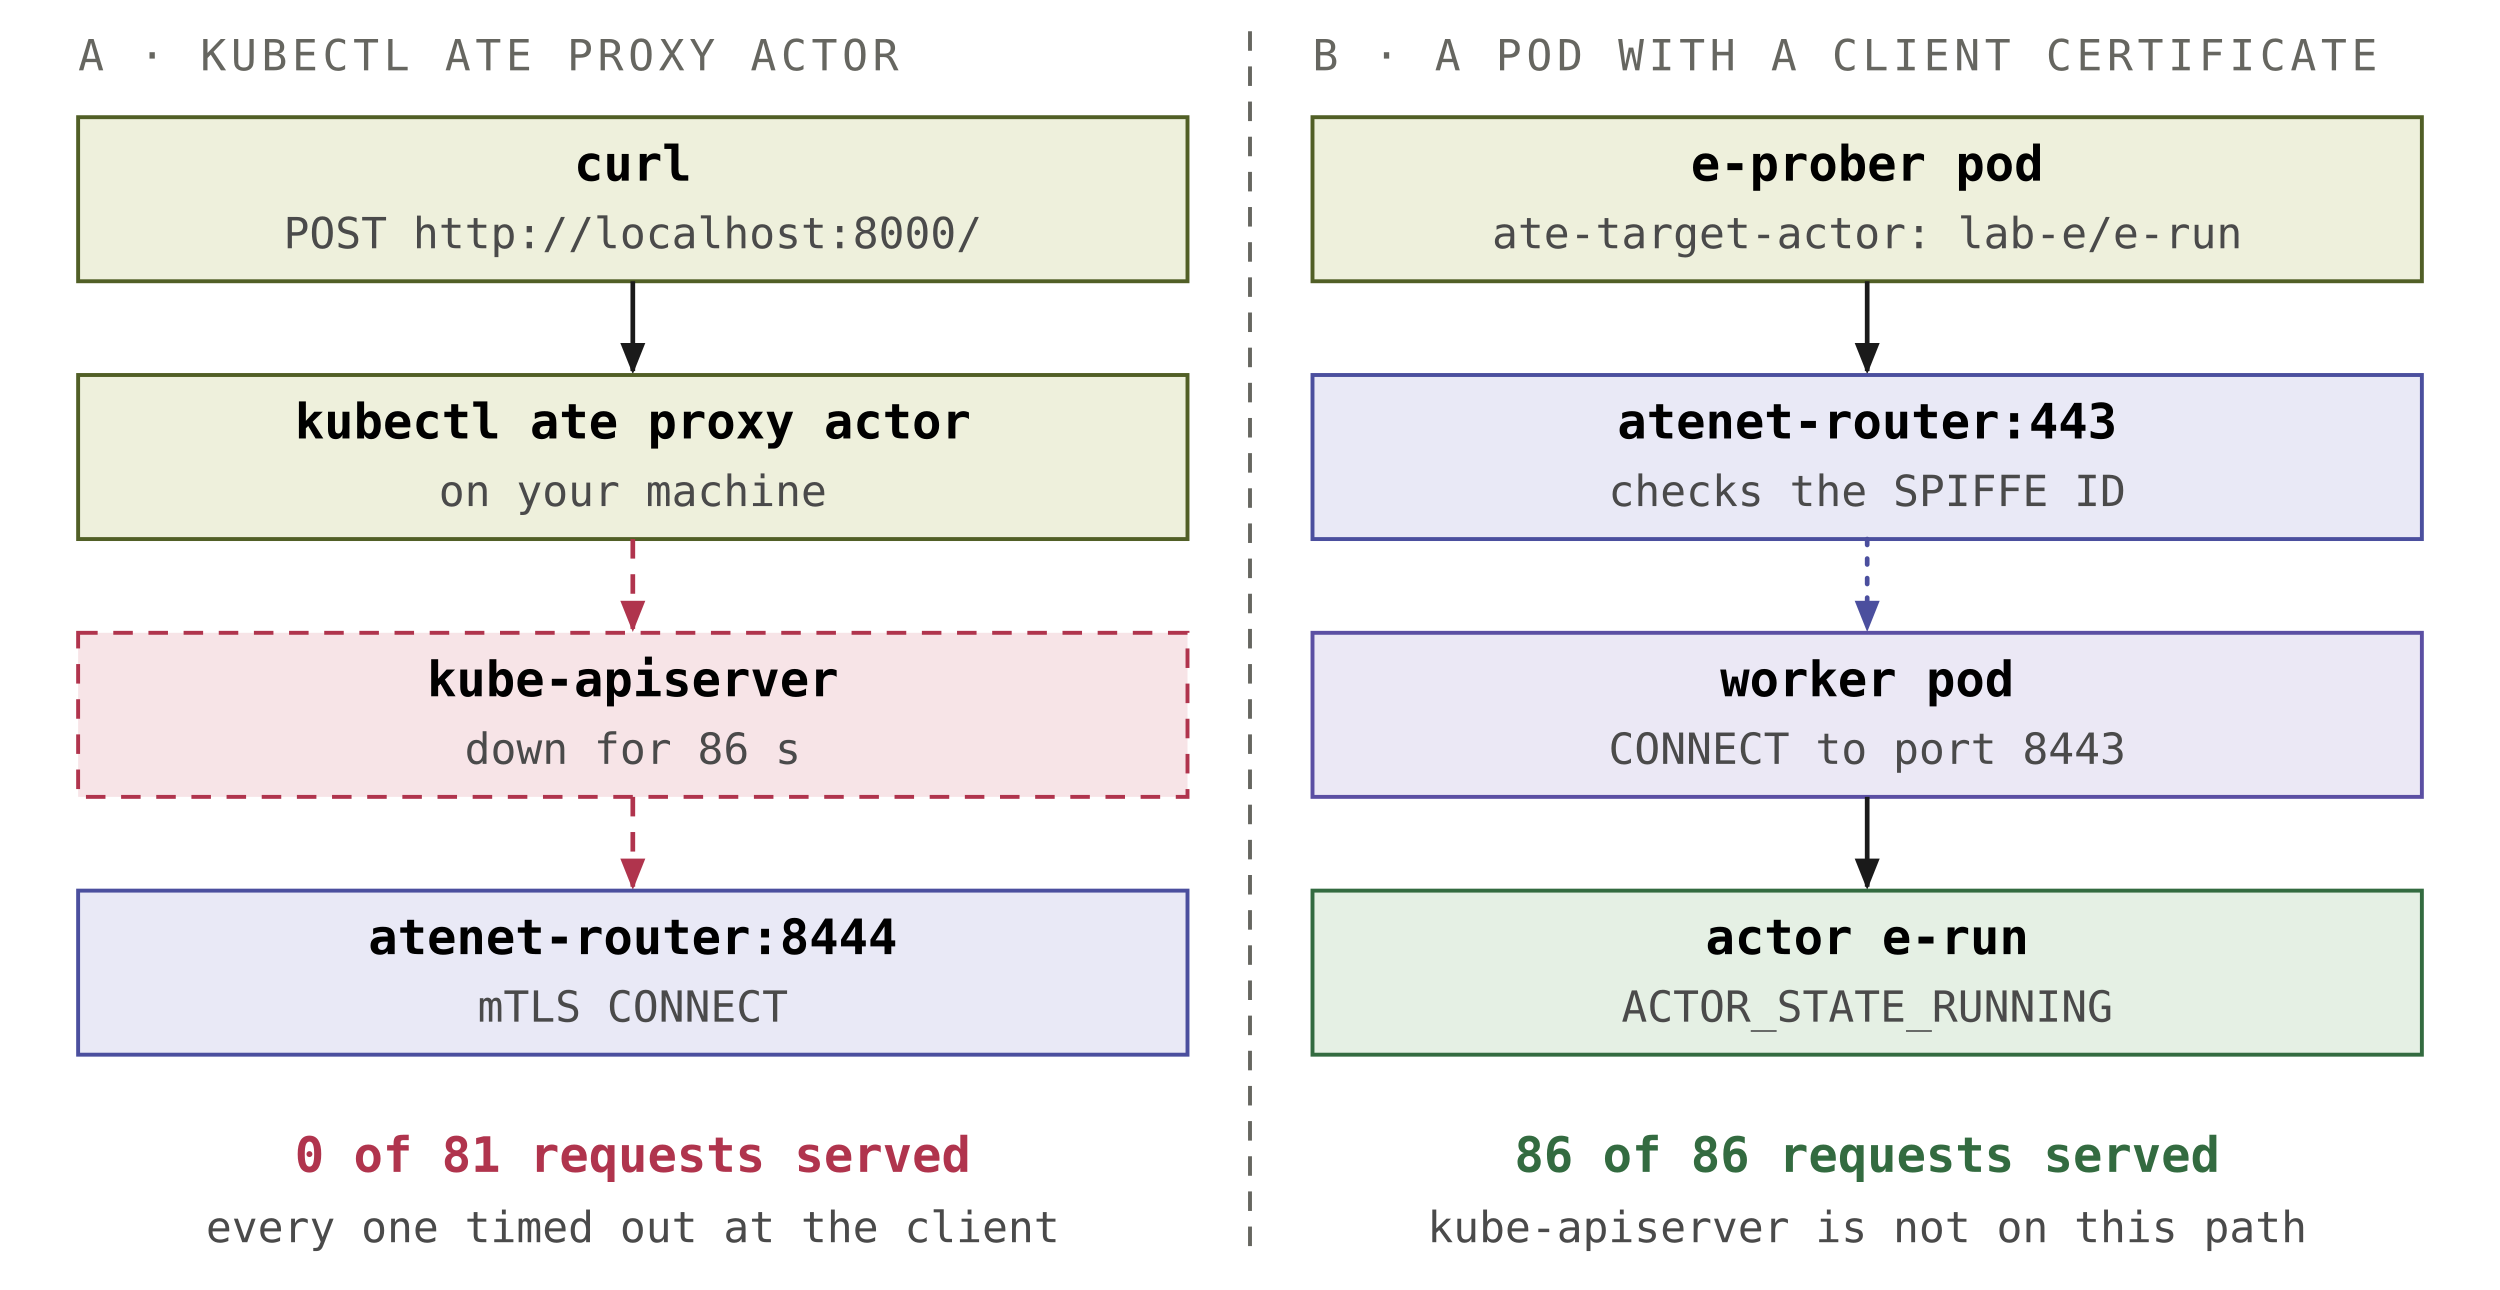
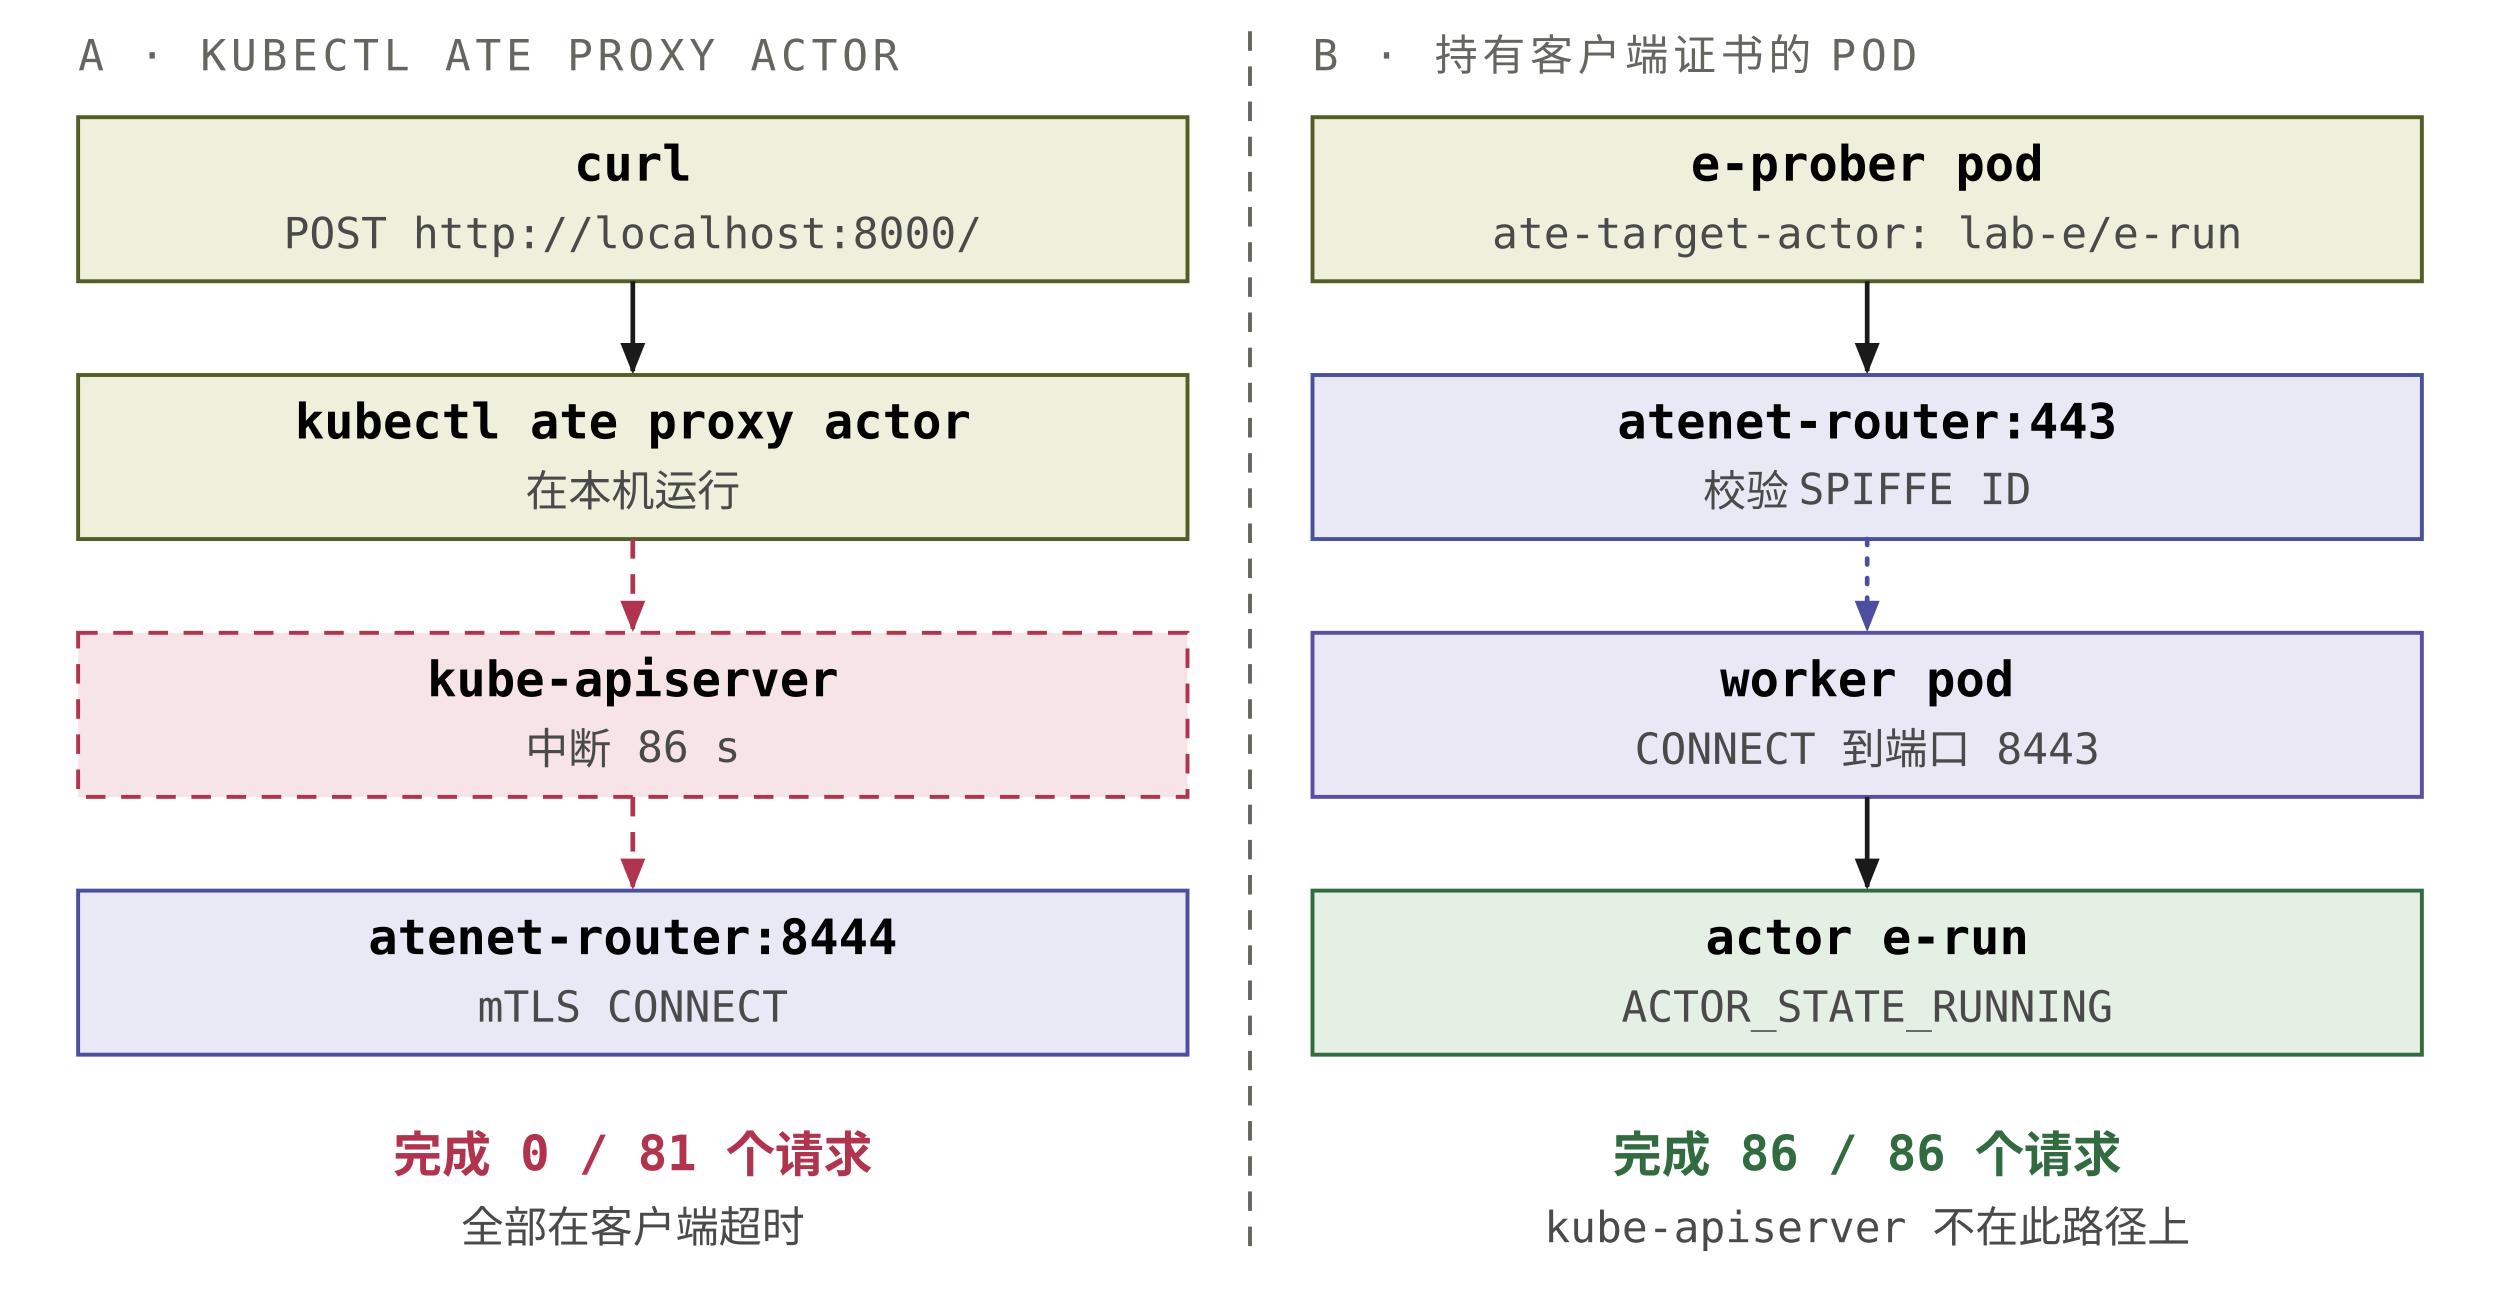
<svg xmlns="http://www.w3.org/2000/svg" viewBox="0 0 640 330" role="img" aria-labelledby="fig-2-3-title fig-2-3-desc" font-family="JetBrains Mono, ui-monospace, monospace">
  <defs>
    <marker id="fig-2-3-head-ink" viewBox="0 0 10 10" refX="9" refY="5" markerWidth="8" markerHeight="8" markerUnits="userSpaceOnUse" orient="auto-start-reverse">
      <path d="M0 1 L10 5 L0 9 z" fill="var(--m-ink, #1a1a1a)" />
    </marker>
    <marker id="fig-2-3-head-rose" viewBox="0 0 10 10" refX="9" refY="5" markerWidth="8" markerHeight="8" markerUnits="userSpaceOnUse" orient="auto-start-reverse">
      <path d="M0 1 L10 5 L0 9 z" fill="var(--m-rose-ink, #b0344d)" />
    </marker>
    <marker id="fig-2-3-head-indigo" viewBox="0 0 10 10" refX="9" refY="5" markerWidth="8" markerHeight="8" markerUnits="userSpaceOnUse" orient="auto-start-reverse">
      <path d="M0 1 L10 5 L0 9 z" fill="var(--m-indigo-ink, #4b4f9e)" />
    </marker>
  </defs>
  <text x="20" y="18" font-size="11" letter-spacing="1.2" fill="var(--m-ink-mute, #666660)">A · KUBECTL ATE PROXY ACTOR</text>
-   <text x="336" y="18" font-size="11" letter-spacing="1.2" fill="var(--m-ink-mute, #666660)">B · A POD WITH A CLIENT CERTIFICATE</text>
+   <text x="336" y="18" font-size="11" letter-spacing="1.2" fill="var(--m-ink-mute, #666660)">B · 持有客户端证书的 POD</text>
  <line x1="320" y1="8" x2="320" y2="322" stroke="var(--m-ink-mute, #666660)" stroke-width="1" stroke-dasharray="5 4" />
  <rect x="20" y="30" width="284" height="42" fill="var(--m-olive-fill, #eef0dc)" stroke="var(--m-olive-ink, #515f26)" />
  <text x="162" y="46.25" font-size="12.5" text-anchor="middle" font-weight="700">curl</text>
  <text x="162" y="63.55" font-size="11" text-anchor="middle" class="m-serif" fill="var(--m-ink-soft, #4a4a4a)">POST http://localhost:8000/</text>
  <g data-beat="1">
    <animate attributeName="opacity" values="0;0;1" keyTimes="0;0;1" calcMode="spline" keySplines="0 0 1 1;0.23 1 0.32 1" dur="0.45s" begin="indefinite" fill="freeze" />
    <animateTransform attributeName="transform" type="translate" values="0 4;0 4;0 0" keyTimes="0;0;1" calcMode="spline" keySplines="0 0 1 1;0.23 1 0.32 1" dur="0.45s" begin="indefinite" fill="freeze" />
    <line x1="162" y1="72" x2="162" y2="95" stroke="var(--m-ink, #1a1a1a)" stroke-width="1.2" marker-end="url(#fig-2-3-head-ink)" />
    <circle class="m-packet" r="3.5" fill="var(--m-ink, #1a1a1a)" opacity="0">
      <animateMotion path="M162 72 L162 95" keyPoints="0;0;1;1" keyTimes="0;0;0.688;1" calcMode="linear" dur="0.8s" begin="indefinite" fill="freeze" />
      <animate attributeName="opacity" values="0;0;1;1;0" keyTimes="0;0;0.1;0.688;1" dur="0.8s" begin="indefinite" fill="freeze" />
    </circle>
  </g>
  <rect x="20" y="96" width="284" height="42" fill="var(--m-olive-fill, #eef0dc)" stroke="var(--m-olive-ink, #515f26)" />
  <text x="162" y="112.25" font-size="12.5" text-anchor="middle" font-weight="700">kubectl ate proxy actor</text>
-   <text x="162" y="129.55" font-size="11" text-anchor="middle" class="m-serif" fill="var(--m-ink-soft, #4a4a4a)">on your machine</text>
+   <text x="162" y="129.55" font-size="11" text-anchor="middle" class="m-serif" fill="var(--m-ink-soft, #4a4a4a)">在本机运行</text>
  <g data-beat="2">
    <animate attributeName="opacity" values="0;0;1" keyTimes="0;0.571;1" calcMode="spline" keySplines="0 0 1 1;0.23 1 0.32 1" dur="1.05s" begin="indefinite" fill="freeze" />
    <animateTransform attributeName="transform" type="translate" values="0 4;0 4;0 0" keyTimes="0;0.571;1" calcMode="spline" keySplines="0 0 1 1;0.23 1 0.32 1" dur="1.05s" begin="indefinite" fill="freeze" />
    <line x1="162" y1="138" x2="162" y2="161" stroke="var(--m-rose-ink, #b0344d)" stroke-width="1.2" stroke-dasharray="5 4" marker-end="url(#fig-2-3-head-rose)" />
    <circle class="m-packet" r="3.5" fill="var(--m-rose-ink, #b0344d)" opacity="0">
      <animateMotion path="M162 138 L162 161" keyPoints="0;0;1;1" keyTimes="0;0.429;0.821;1" calcMode="linear" dur="1.4s" begin="indefinite" fill="freeze" />
      <animate attributeName="opacity" values="0;0;1;1;0" keyTimes="0;0.429;0.486;0.821;1" dur="1.4s" begin="indefinite" fill="freeze" />
    </circle>
  </g>
  <rect x="20" y="162" width="284" height="42" fill="var(--m-rose-fill, #f7e4e7)" stroke="var(--m-rose-ink, #b0344d)" stroke-dasharray="5 4" />
  <text x="162" y="178.25" font-size="12.5" text-anchor="middle" font-weight="700">kube-apiserver</text>
-   <text x="162" y="195.55" font-size="11" text-anchor="middle" class="m-serif" fill="var(--m-ink-soft, #4a4a4a)">down for 86 s</text>
+   <text x="162" y="195.55" font-size="11" text-anchor="middle" class="m-serif" fill="var(--m-ink-soft, #4a4a4a)">中断 86 s</text>
  <g data-beat="3">
    <animate attributeName="opacity" values="0;0;1" keyTimes="0;0.727;1" calcMode="spline" keySplines="0 0 1 1;0.23 1 0.32 1" dur="1.65s" begin="indefinite" fill="freeze" />
    <animateTransform attributeName="transform" type="translate" values="0 4;0 4;0 0" keyTimes="0;0.727;1" calcMode="spline" keySplines="0 0 1 1;0.23 1 0.32 1" dur="1.65s" begin="indefinite" fill="freeze" />
    <line x1="162" y1="204" x2="162" y2="227" stroke="var(--m-rose-ink, #b0344d)" stroke-width="1.2" stroke-dasharray="5 4" marker-end="url(#fig-2-3-head-rose)" />
    <circle class="m-packet" r="3.5" fill="var(--m-rose-ink, #b0344d)" opacity="0">
      <animateMotion path="M162 204 L162 227" keyPoints="0;0;1;1" keyTimes="0;0.6;0.875;1" calcMode="linear" dur="2s" begin="indefinite" fill="freeze" />
      <animate attributeName="opacity" values="0;0;1;1;0" keyTimes="0;0.6;0.64;0.875;1" dur="2s" begin="indefinite" fill="freeze" />
    </circle>
  </g>
  <rect x="20" y="228" width="284" height="42" fill="var(--m-indigo-fill, #e9e9f6)" stroke="var(--m-indigo-ink, #4b4f9e)" />
  <text x="162" y="244.25" font-size="12.5" text-anchor="middle" font-weight="700">atenet-router:8444</text>
  <text x="162" y="261.55" font-size="11" text-anchor="middle" class="m-serif" fill="var(--m-ink-soft, #4a4a4a)">mTLS CONNECT</text>
  <rect x="336" y="30" width="284" height="42" fill="var(--m-olive-fill, #eef0dc)" stroke="var(--m-olive-ink, #515f26)" />
  <text x="478" y="46.25" font-size="12.5" text-anchor="middle" font-weight="700">e-prober pod</text>
  <text x="478" y="63.55" font-size="11" text-anchor="middle" class="m-serif" fill="var(--m-ink-soft, #4a4a4a)">ate-target-actor: lab-e/e-run</text>
  <g data-beat="4">
    <animate attributeName="opacity" values="0;0;1" keyTimes="0;0.8;1" calcMode="spline" keySplines="0 0 1 1;0.23 1 0.32 1" dur="2.25s" begin="indefinite" fill="freeze" />
    <animateTransform attributeName="transform" type="translate" values="0 4;0 4;0 0" keyTimes="0;0.8;1" calcMode="spline" keySplines="0 0 1 1;0.23 1 0.32 1" dur="2.25s" begin="indefinite" fill="freeze" />
    <line x1="478" y1="72" x2="478" y2="95" stroke="var(--m-ink, #1a1a1a)" stroke-width="1.2" marker-end="url(#fig-2-3-head-ink)" />
    <circle class="m-packet" r="3.5" fill="var(--m-ink, #1a1a1a)" opacity="0">
      <animateMotion path="M478 72 L478 95" keyPoints="0;0;1;1" keyTimes="0;0.692;0.904;1" calcMode="linear" dur="2.6s" begin="indefinite" fill="freeze" />
      <animate attributeName="opacity" values="0;0;1;1;0" keyTimes="0;0.692;0.723;0.904;1" dur="2.6s" begin="indefinite" fill="freeze" />
    </circle>
  </g>
  <rect x="336" y="96" width="284" height="42" fill="var(--m-indigo-fill, #e9e9f6)" stroke="var(--m-indigo-ink, #4b4f9e)" />
  <text x="478" y="112.25" font-size="12.5" text-anchor="middle" font-weight="700">atenet-router:443</text>
-   <text x="478" y="129.55" font-size="11" text-anchor="middle" class="m-serif" fill="var(--m-ink-soft, #4a4a4a)">checks the SPIFFE ID</text>
+   <text x="478" y="129.55" font-size="11" text-anchor="middle" class="m-serif" fill="var(--m-ink-soft, #4a4a4a)">校验 SPIFFE ID</text>
  <g data-beat="5">
    <animate attributeName="opacity" values="0;0;1" keyTimes="0;0.842;1" calcMode="spline" keySplines="0 0 1 1;0.23 1 0.32 1" dur="2.85s" begin="indefinite" fill="freeze" />
    <animateTransform attributeName="transform" type="translate" values="0 4;0 4;0 0" keyTimes="0;0.842;1" calcMode="spline" keySplines="0 0 1 1;0.23 1 0.32 1" dur="2.85s" begin="indefinite" fill="freeze" />
    <line x1="478" y1="138" x2="478" y2="161" stroke="var(--m-indigo-ink, #4b4f9e)" stroke-width="1.2" stroke-dasharray="1.5 3.5" stroke-linecap="round" marker-end="url(#fig-2-3-head-indigo)" />
    <circle class="m-packet" r="3.5" fill="var(--m-indigo-ink, #4b4f9e)" opacity="0">
      <animateMotion path="M478 138 L478 161" keyPoints="0;0;1;1" keyTimes="0;0.75;0.922;1" calcMode="linear" dur="3.2s" begin="indefinite" fill="freeze" />
      <animate attributeName="opacity" values="0;0;1;1;0" keyTimes="0;0.75;0.775;0.922;1" dur="3.2s" begin="indefinite" fill="freeze" />
    </circle>
  </g>
  <rect x="336" y="162" width="284" height="42" fill="var(--m-violet-fill, #ebe8f5)" stroke="var(--m-violet-ink, #5b4fa3)" />
  <text x="478" y="178.25" font-size="12.5" text-anchor="middle" font-weight="700">worker pod</text>
-   <text x="478" y="195.55" font-size="11" text-anchor="middle" class="m-serif" fill="var(--m-ink-soft, #4a4a4a)">CONNECT to port 8443</text>
+   <text x="478" y="195.55" font-size="11" text-anchor="middle" class="m-serif" fill="var(--m-ink-soft, #4a4a4a)">CONNECT 到端口 8443</text>
  <g data-beat="6">
    <animate attributeName="opacity" values="0;0;1" keyTimes="0;0.87;1" calcMode="spline" keySplines="0 0 1 1;0.23 1 0.32 1" dur="3.45s" begin="indefinite" fill="freeze" />
    <animateTransform attributeName="transform" type="translate" values="0 4;0 4;0 0" keyTimes="0;0.87;1" calcMode="spline" keySplines="0 0 1 1;0.23 1 0.32 1" dur="3.45s" begin="indefinite" fill="freeze" />
    <line x1="478" y1="204" x2="478" y2="227" stroke="var(--m-ink, #1a1a1a)" stroke-width="1.2" marker-end="url(#fig-2-3-head-ink)" />
    <circle class="m-packet" r="3.5" fill="var(--m-ink, #1a1a1a)" opacity="0">
      <animateMotion path="M478 204 L478 227" keyPoints="0;0;1;1" keyTimes="0;0.789;0.934;1" calcMode="linear" dur="3.8s" begin="indefinite" fill="freeze" />
      <animate attributeName="opacity" values="0;0;1;1;0" keyTimes="0;0.789;0.811;0.934;1" dur="3.8s" begin="indefinite" fill="freeze" />
    </circle>
  </g>
  <rect x="336" y="228" width="284" height="42" fill="var(--m-green-fill, #e5f0e4)" stroke="var(--m-green-ink, #336b40)" />
  <text x="478" y="244.25" font-size="12.5" text-anchor="middle" font-weight="700">actor e-run</text>
  <text x="478" y="261.55" font-size="11" text-anchor="middle" class="m-serif" fill="var(--m-ink-soft, #4a4a4a)">ACTOR_STATE_RUNNING</text>
-   <text x="162" y="300" font-size="12.5" text-anchor="middle" font-weight="700" fill="var(--m-rose-ink, #b0344d)">0 of 81 requests served</text>
-   <text x="478" y="300" font-size="12.5" text-anchor="middle" font-weight="700" fill="var(--m-green-ink, #336b40)">86 of 86 requests served</text>
-   <text x="162" y="318" font-size="11" text-anchor="middle" class="m-serif" fill="var(--m-ink-soft, #4a4a4a)">every one timed out at the client</text>
-   <text x="478" y="318" font-size="11" text-anchor="middle" class="m-serif" fill="var(--m-ink-soft, #4a4a4a)">kube-apiserver is not on this path</text>
+   <text x="162" y="300" font-size="12.5" text-anchor="middle" font-weight="700" fill="var(--m-rose-ink, #b0344d)">完成 0 / 81 个请求</text>
+   <text x="478" y="300" font-size="12.5" text-anchor="middle" font-weight="700" fill="var(--m-green-ink, #336b40)">完成 86 / 86 个请求</text>
+   <text x="162" y="318" font-size="11" text-anchor="middle" class="m-serif" fill="var(--m-ink-soft, #4a4a4a)">全部在客户端超时</text>
+   <text x="478" y="318" font-size="11" text-anchor="middle" class="m-serif" fill="var(--m-ink-soft, #4a4a4a)">kube-apiserver 不在此路径上</text>
</svg>
